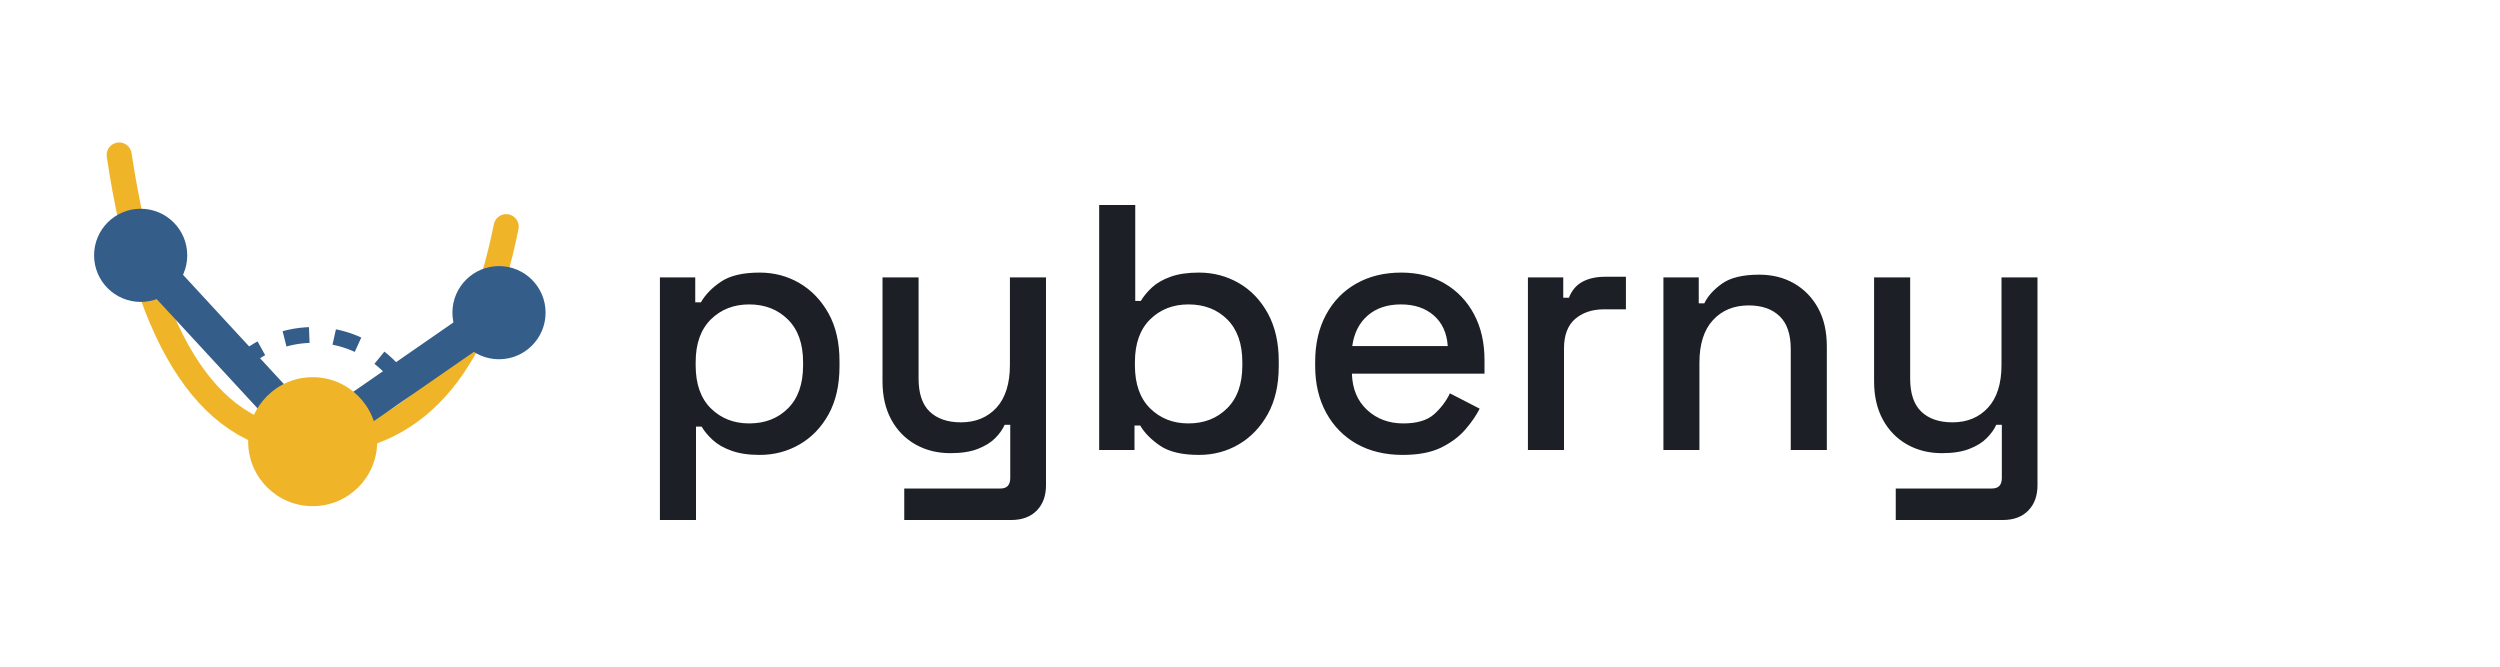
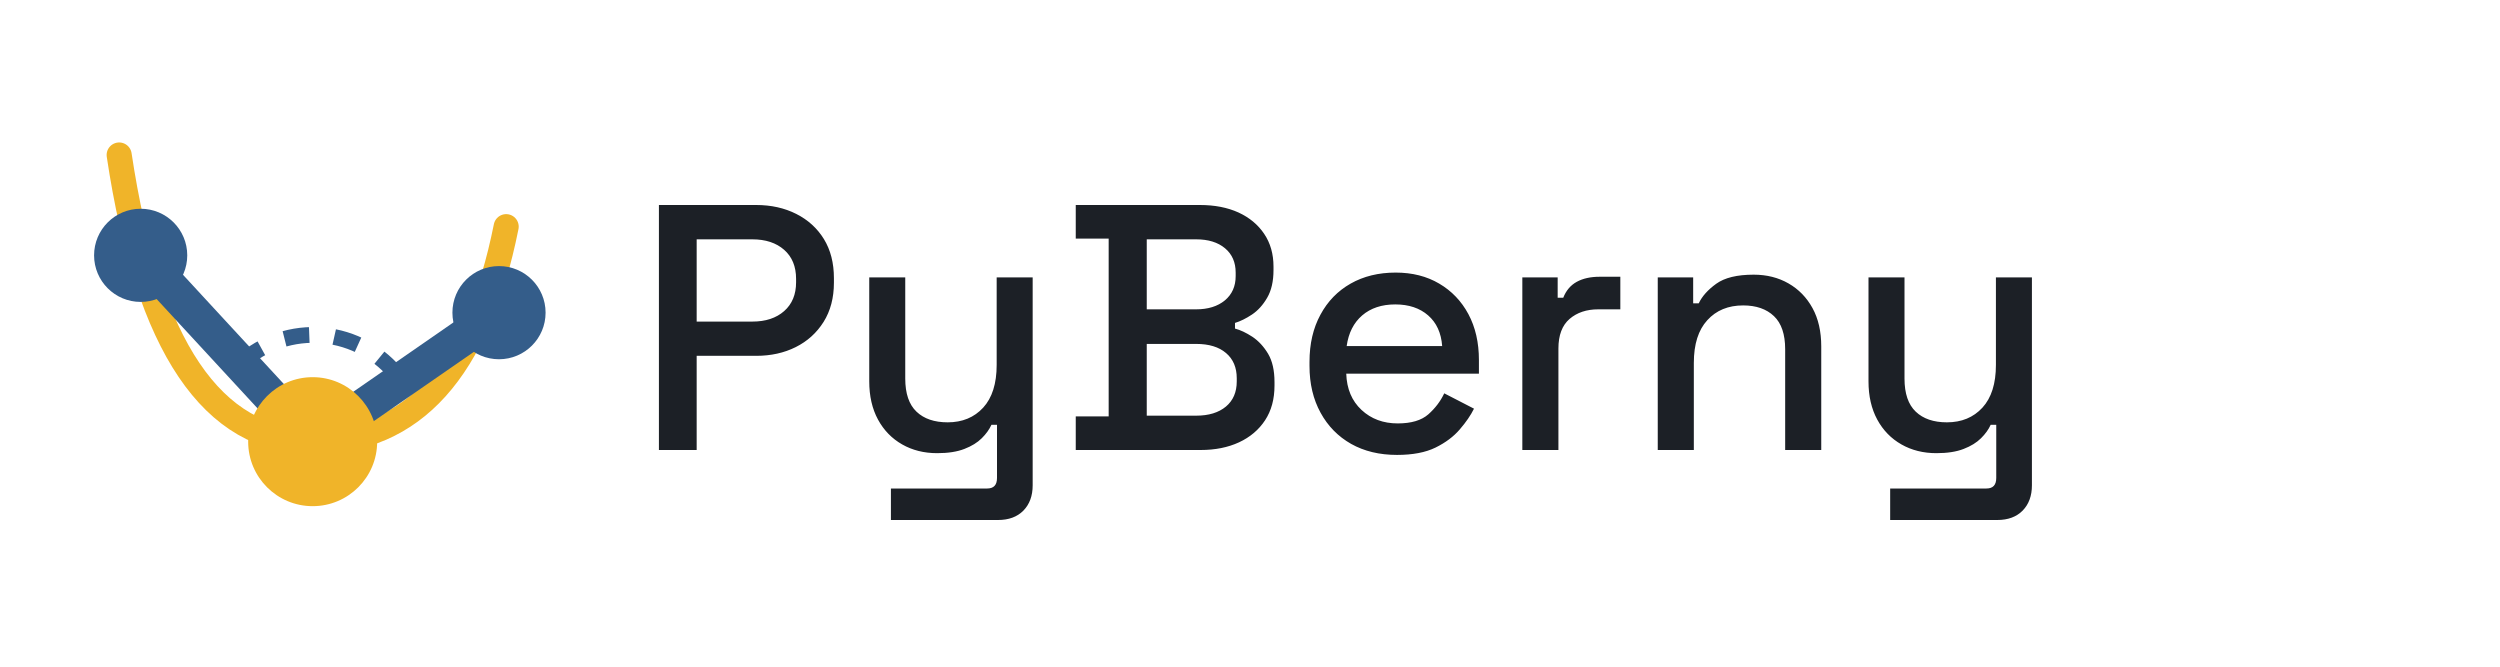
<svg xmlns="http://www.w3.org/2000/svg" width="300" height="80" viewBox="0 0 300 80">
  <g transform="translate(10,10) scale(0.86)">
    <path d="M5 10 Q 11 50 32 50 Q 53 50 59 20" fill="none" stroke="#f0b429" stroke-width="3.5" stroke-linecap="round" />
    <path d="M8 24 L32 50 L58 32" fill="none" stroke="#345d8a" stroke-width="5" stroke-linecap="round" stroke-linejoin="round" />
    <path d="M22 39 A 15 15 0 0 1 44 41" fill="none" stroke="#345d8a" stroke-width="2.2" stroke-dasharray="3.5 3.5" />
    <circle cx="8" cy="24" r="6.5" fill="#345d8a" />
    <circle cx="58" cy="32" r="6.5" fill="#345d8a" />
    <circle cx="32" cy="50" r="9" fill="#f0b429" />
  </g>
-   <path d="M83.52 62.40L79.19 62.40L79.19 33.29L83.43 33.29L83.43 36.28L84.11 36.28Q84.90 34.89 86.52 33.80Q88.14 32.71 91.16 32.71L91.16 32.71Q93.77 32.71 95.93 33.97Q98.09 35.23 99.42 37.60Q100.74 39.97 100.74 43.33L100.74 43.33L100.74 43.96Q100.74 47.32 99.44 49.70Q98.13 52.07 95.95 53.33Q93.77 54.59 91.16 54.59L91.16 54.59Q89.15 54.59 87.76 54.08Q86.37 53.58 85.53 52.80Q84.69 52.03 84.19 51.19L84.19 51.19L83.52 51.19L83.52 62.40ZM89.90 50.81L89.90 50.81Q92.76 50.81 94.56 49.00Q96.37 47.20 96.37 43.84L96.37 43.84L96.37 43.46Q96.37 40.14 94.54 38.33Q92.72 36.53 89.90 36.53L89.90 36.53Q87.13 36.53 85.30 38.33Q83.48 40.14 83.48 43.46L83.48 43.46L83.48 43.84Q83.48 47.20 85.30 49.00Q87.13 50.81 89.90 50.81ZM121.36 62.40L108.51 62.40L108.51 58.62L120.06 58.62Q121.23 58.62 121.23 57.36L121.23 57.36L121.23 50.98L120.56 50.98Q120.18 51.82 119.41 52.59Q118.63 53.37 117.33 53.87Q116.03 54.38 114.05 54.38L114.05 54.38Q111.70 54.38 109.85 53.33Q108.00 52.28 106.95 50.35Q105.90 48.41 105.90 45.77L105.90 45.77L105.90 33.29L110.23 33.29L110.23 45.43Q110.23 48.12 111.57 49.40Q112.92 50.68 115.31 50.68L115.31 50.68Q117.96 50.68 119.58 48.92Q121.19 47.15 121.19 43.79L121.19 43.79L121.19 33.29L125.52 33.29L125.52 58.24Q125.52 60.13 124.41 61.27Q123.29 62.40 121.36 62.40L121.36 62.40ZM143.87 54.59L143.87 54.59Q140.85 54.59 139.23 53.50Q137.61 52.40 136.82 51.06L136.82 51.06L136.14 51.06L136.14 54L131.90 54L131.90 24.60L136.23 24.60L136.23 36.11L136.90 36.11Q137.40 35.27 138.24 34.49Q139.08 33.71 140.47 33.21Q141.86 32.71 143.87 32.71L143.87 32.71Q146.48 32.71 148.66 33.97Q150.84 35.23 152.15 37.62Q153.45 40.01 153.45 43.33L153.45 43.33L153.45 43.96Q153.45 47.32 152.13 49.70Q150.80 52.07 148.64 53.33Q146.48 54.59 143.87 54.59ZM142.61 50.81L142.61 50.81Q145.43 50.81 147.25 49.00Q149.08 47.20 149.08 43.84L149.08 43.84L149.08 43.46Q149.08 40.14 147.27 38.33Q145.47 36.53 142.61 36.53L142.61 36.53Q139.84 36.53 138.01 38.33Q136.19 40.14 136.19 43.46L136.19 43.46L136.19 43.84Q136.19 47.20 138.01 49.00Q139.84 50.81 142.61 50.81ZM168.32 54.59L168.32 54.59Q165.17 54.59 162.81 53.27Q160.46 51.94 159.14 49.53Q157.82 47.11 157.82 43.92L157.82 43.92L157.82 43.42Q157.82 40.18 159.12 37.77Q160.42 35.35 162.75 34.03Q165.08 32.71 168.15 32.71L168.15 32.71Q171.13 32.71 173.38 34.03Q175.62 35.35 176.88 37.70Q178.14 40.06 178.14 43.21L178.14 43.21L178.14 44.84L162.23 44.84Q162.31 47.57 164.05 49.19Q165.80 50.81 168.40 50.81L168.40 50.81Q170.84 50.81 172.08 49.72Q173.31 48.62 173.99 47.20L173.99 47.20L177.56 49.04Q176.97 50.22 175.86 51.52Q174.74 52.82 172.94 53.71Q171.13 54.59 168.32 54.59ZM162.27 41.53L162.27 41.53L173.73 41.53Q173.57 39.17 172.05 37.85Q170.54 36.53 168.11 36.53L168.11 36.53Q165.67 36.53 164.14 37.85Q162.60 39.17 162.27 41.53ZM187.68 54L183.35 54L183.35 33.29L187.59 33.29L187.59 35.73L188.27 35.73Q188.77 34.43 189.88 33.82Q191.00 33.21 192.63 33.21L192.63 33.21L195.11 33.21L195.11 37.12L192.47 37.12Q190.37 37.12 189.02 38.27Q187.68 39.43 187.68 41.82L187.68 41.82L187.68 54ZM203.93 54L199.61 54L199.61 33.29L203.85 33.29L203.85 36.40L204.52 36.40Q205.11 35.14 206.62 34.05Q208.13 32.96 211.11 32.96L211.11 32.96Q213.47 32.96 215.29 34.01Q217.12 35.06 218.17 36.97Q219.22 38.88 219.22 41.57L219.22 41.57L219.22 54L214.89 54L214.89 41.90Q214.89 39.22 213.55 37.94Q212.21 36.65 209.85 36.65L209.85 36.65Q207.17 36.65 205.55 38.42Q203.93 40.18 203.93 43.54L203.93 43.54L203.93 54ZM240.35 62.40L227.49 62.40L227.49 58.62L239.04 58.62Q240.22 58.62 240.22 57.36L240.22 57.36L240.22 50.98L239.55 50.98Q239.17 51.82 238.39 52.59Q237.62 53.37 236.31 53.87Q235.01 54.38 233.04 54.38L233.04 54.38Q230.69 54.38 228.84 53.33Q226.99 52.28 225.94 50.35Q224.89 48.41 224.89 45.77L224.89 45.77L224.89 33.29L229.22 33.29L229.22 45.43Q229.22 48.12 230.56 49.40Q231.90 50.68 234.30 50.68L234.30 50.68Q236.94 50.68 238.56 48.92Q240.18 47.15 240.18 43.79L240.18 43.79L240.18 33.29L244.50 33.29L244.50 58.24Q244.50 60.13 243.39 61.27Q242.28 62.40 240.35 62.40L240.35 62.40Z" fill="#1c2026" />
+   <path d="M83.60 54L79.07 54L79.07 24.60L90.74 24.60Q93.43 24.60 95.55 25.67Q97.67 26.74 98.87 28.69Q100.07 30.65 100.07 33.38L100.07 33.38L100.07 33.92Q100.07 36.65 98.83 38.63Q97.59 40.60 95.49 41.65Q93.39 42.70 90.74 42.70L90.74 42.70L83.60 42.70L83.60 54ZM83.60 28.72L83.60 38.59L90.28 38.59Q92.67 38.59 94.10 37.33Q95.53 36.07 95.53 33.88L95.53 33.88L95.53 33.46Q95.53 31.24 94.10 29.98Q92.67 28.72 90.28 28.72L90.28 28.72L83.60 28.72ZM119.76 62.40L106.91 62.40L106.91 58.62L118.46 58.62Q119.64 58.62 119.64 57.36L119.64 57.36L119.64 50.98L118.97 50.98Q118.59 51.82 117.81 52.59Q117.03 53.37 115.73 53.87Q114.43 54.38 112.46 54.38L112.46 54.38Q110.10 54.38 108.26 53.33Q106.41 52.28 105.36 50.35Q104.31 48.41 104.31 45.77L104.31 45.77L104.31 33.29L108.63 33.29L108.63 45.43Q108.63 48.12 109.98 49.40Q111.32 50.68 113.72 50.68L113.72 50.68Q116.36 50.68 117.98 48.92Q119.60 47.15 119.60 43.79L119.60 43.79L119.60 33.29L123.92 33.29L123.92 58.24Q123.92 60.13 122.81 61.27Q121.70 62.40 119.76 62.40L119.76 62.40ZM144.08 54L129.09 54L129.09 49.97L133.04 49.97L133.04 28.63L129.09 28.63L129.09 24.60L144.00 24.60Q146.64 24.60 148.62 25.50Q150.59 26.41 151.70 28.06Q152.82 29.72 152.82 31.99L152.82 31.99L152.82 32.41Q152.82 34.43 152.06 35.73Q151.31 37.03 150.23 37.75Q149.16 38.46 148.20 38.75L148.20 38.75L148.20 39.43Q149.16 39.68 150.28 40.41Q151.39 41.15 152.17 42.45Q152.94 43.75 152.94 45.85L152.94 45.85L152.94 46.27Q152.94 48.71 151.81 50.43Q150.68 52.15 148.68 53.08Q146.69 54 144.08 54L144.08 54ZM137.61 41.27L137.61 49.88L143.54 49.88Q145.80 49.88 147.11 48.79Q148.41 47.70 148.41 45.77L148.41 45.77L148.41 45.39Q148.41 43.46 147.13 42.37Q145.85 41.27 143.54 41.27L143.54 41.27L137.61 41.27ZM137.61 28.72L137.61 37.12L143.54 37.12Q145.68 37.12 146.98 36.05Q148.28 34.97 148.28 33.13L148.28 33.13L148.28 32.71Q148.28 30.86 147.00 29.79Q145.72 28.72 143.54 28.72L143.54 28.72L137.61 28.72ZM167.64 54.59L167.64 54.59Q164.49 54.59 162.14 53.27Q159.79 51.94 158.47 49.53Q157.14 47.11 157.14 43.92L157.14 43.92L157.14 43.42Q157.14 40.18 158.45 37.77Q159.75 35.35 162.08 34.03Q164.41 32.71 167.48 32.71L167.48 32.71Q170.46 32.71 172.70 34.03Q174.95 35.35 176.21 37.70Q177.47 40.06 177.47 43.21L177.47 43.21L177.47 44.84L161.55 44.84Q161.64 47.57 163.38 49.19Q165.12 50.81 167.73 50.81L167.73 50.81Q170.16 50.81 171.40 49.72Q172.64 48.62 173.31 47.20L173.31 47.20L176.88 49.04Q176.30 50.22 175.18 51.52Q174.07 52.82 172.26 53.71Q170.46 54.59 167.64 54.59ZM161.60 41.53L161.60 41.53L173.06 41.53Q172.89 39.17 171.38 37.85Q169.87 36.53 167.43 36.53L167.43 36.53Q165.00 36.53 163.46 37.85Q161.93 39.17 161.60 41.53ZM187.01 54L182.68 54L182.68 33.29L186.92 33.29L186.92 35.73L187.59 35.73Q188.10 34.43 189.21 33.82Q190.32 33.21 191.96 33.21L191.96 33.21L194.44 33.21L194.44 37.12L191.79 37.12Q189.69 37.12 188.35 38.27Q187.01 39.43 187.01 41.82L187.01 41.82L187.01 54ZM203.26 54L198.93 54L198.93 33.29L203.18 33.29L203.18 36.40L203.85 36.40Q204.44 35.14 205.95 34.05Q207.46 32.96 210.44 32.96L210.44 32.96Q212.79 32.96 214.62 34.01Q216.45 35.06 217.50 36.97Q218.55 38.88 218.55 41.57L218.55 41.57L218.55 54L214.22 54L214.22 41.90Q214.22 39.22 212.88 37.94Q211.53 36.65 209.18 36.65L209.18 36.65Q206.49 36.65 204.88 38.42Q203.26 40.18 203.26 43.54L203.26 43.54L203.26 54ZM239.67 62.40L226.82 62.40L226.82 58.62L238.37 58.62Q239.55 58.62 239.55 57.36L239.55 57.36L239.55 50.98L238.88 50.98Q238.50 51.82 237.72 52.59Q236.94 53.37 235.64 53.87Q234.34 54.38 232.37 54.38L232.37 54.38Q230.01 54.38 228.17 53.33Q226.32 52.28 225.27 50.35Q224.22 48.41 224.22 45.77L224.22 45.77L224.22 33.29L228.54 33.29L228.54 45.43Q228.54 48.12 229.89 49.40Q231.23 50.68 233.63 50.68L233.63 50.68Q236.27 50.68 237.89 48.92Q239.51 47.15 239.51 43.79L239.51 43.79L239.51 33.29L243.83 33.29L243.83 58.24Q243.83 60.13 242.72 61.27Q241.61 62.40 239.67 62.40L239.67 62.40Z" fill="#1c2026" />
</svg>
